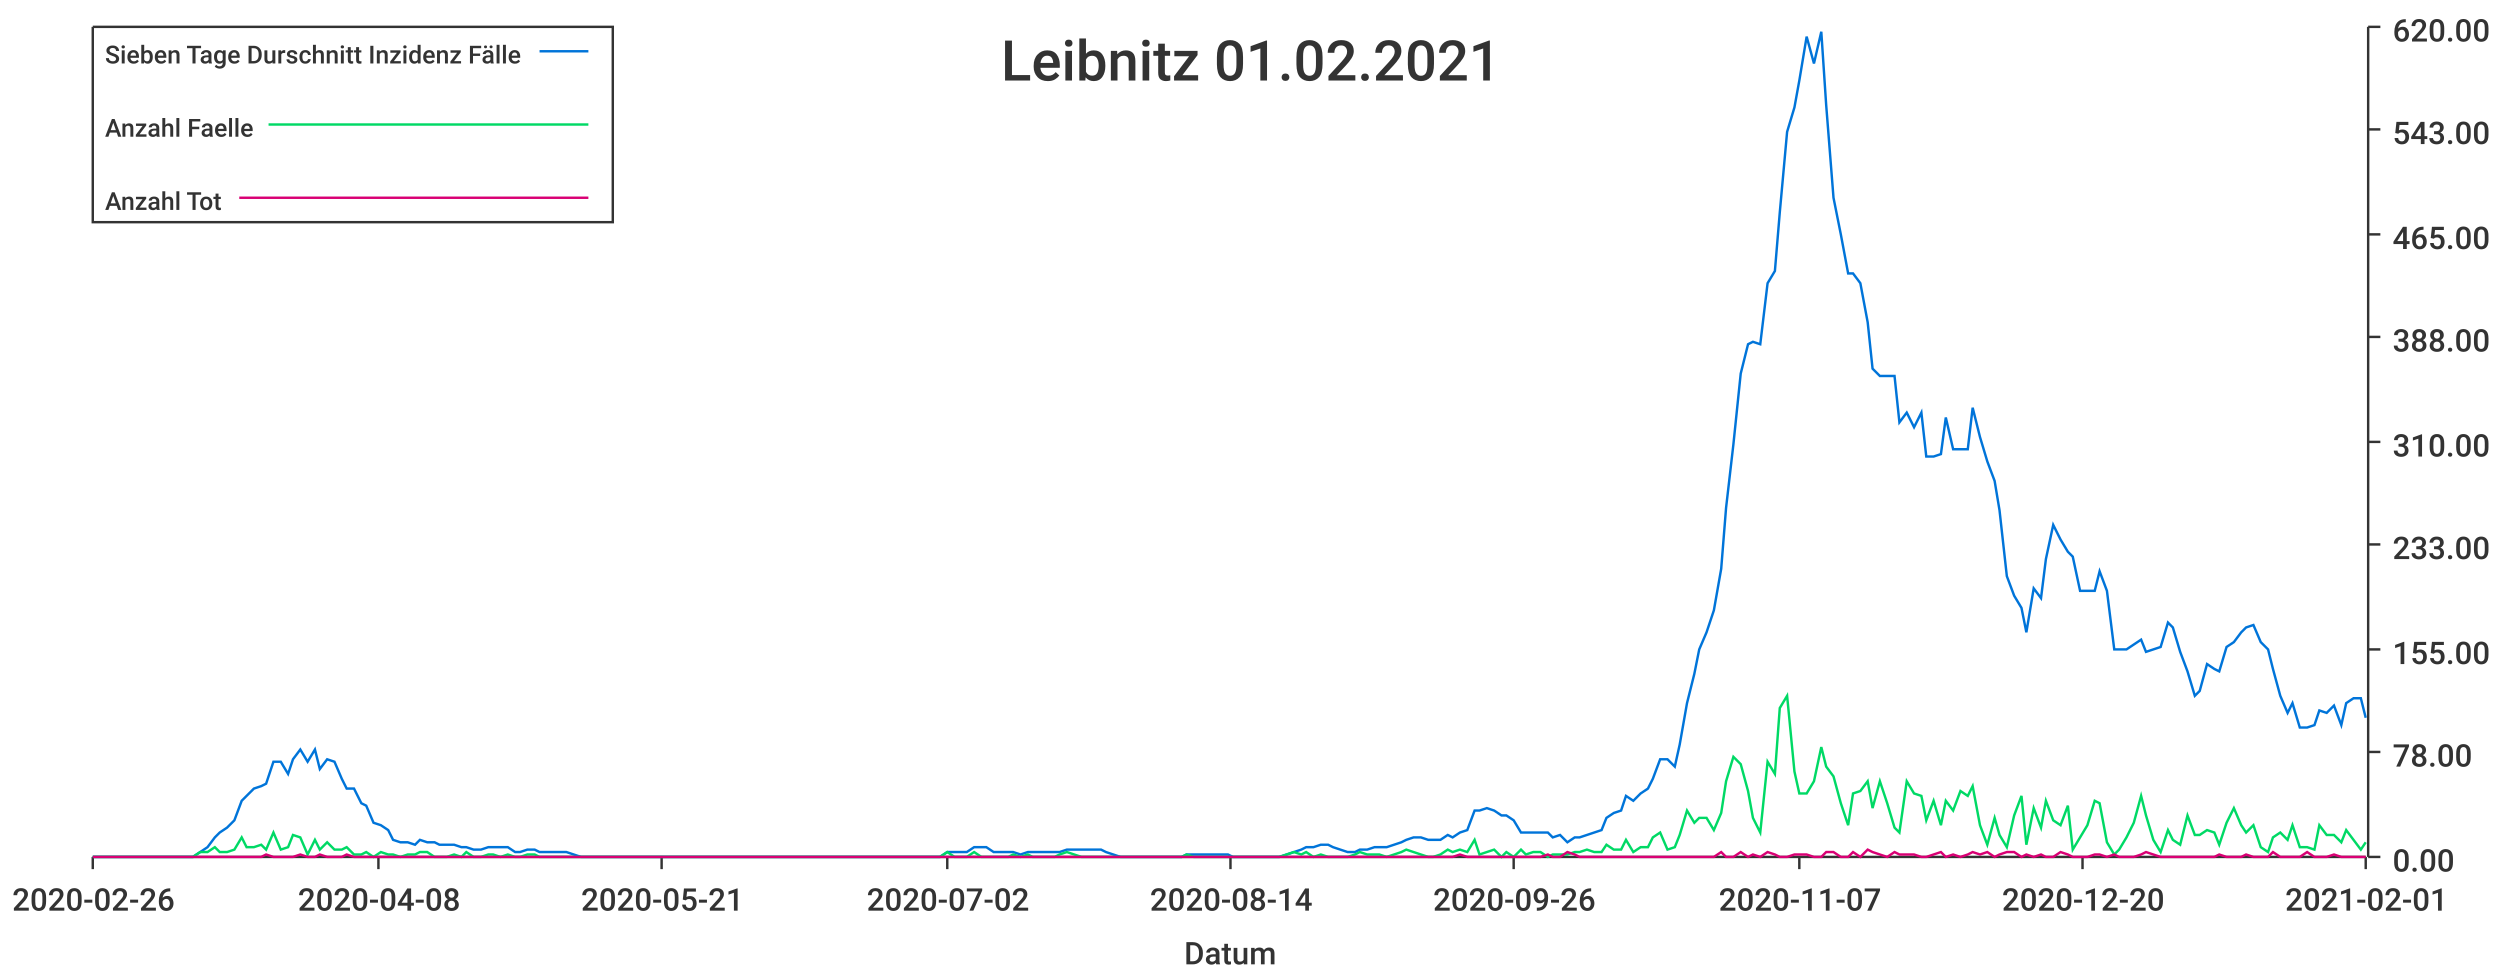
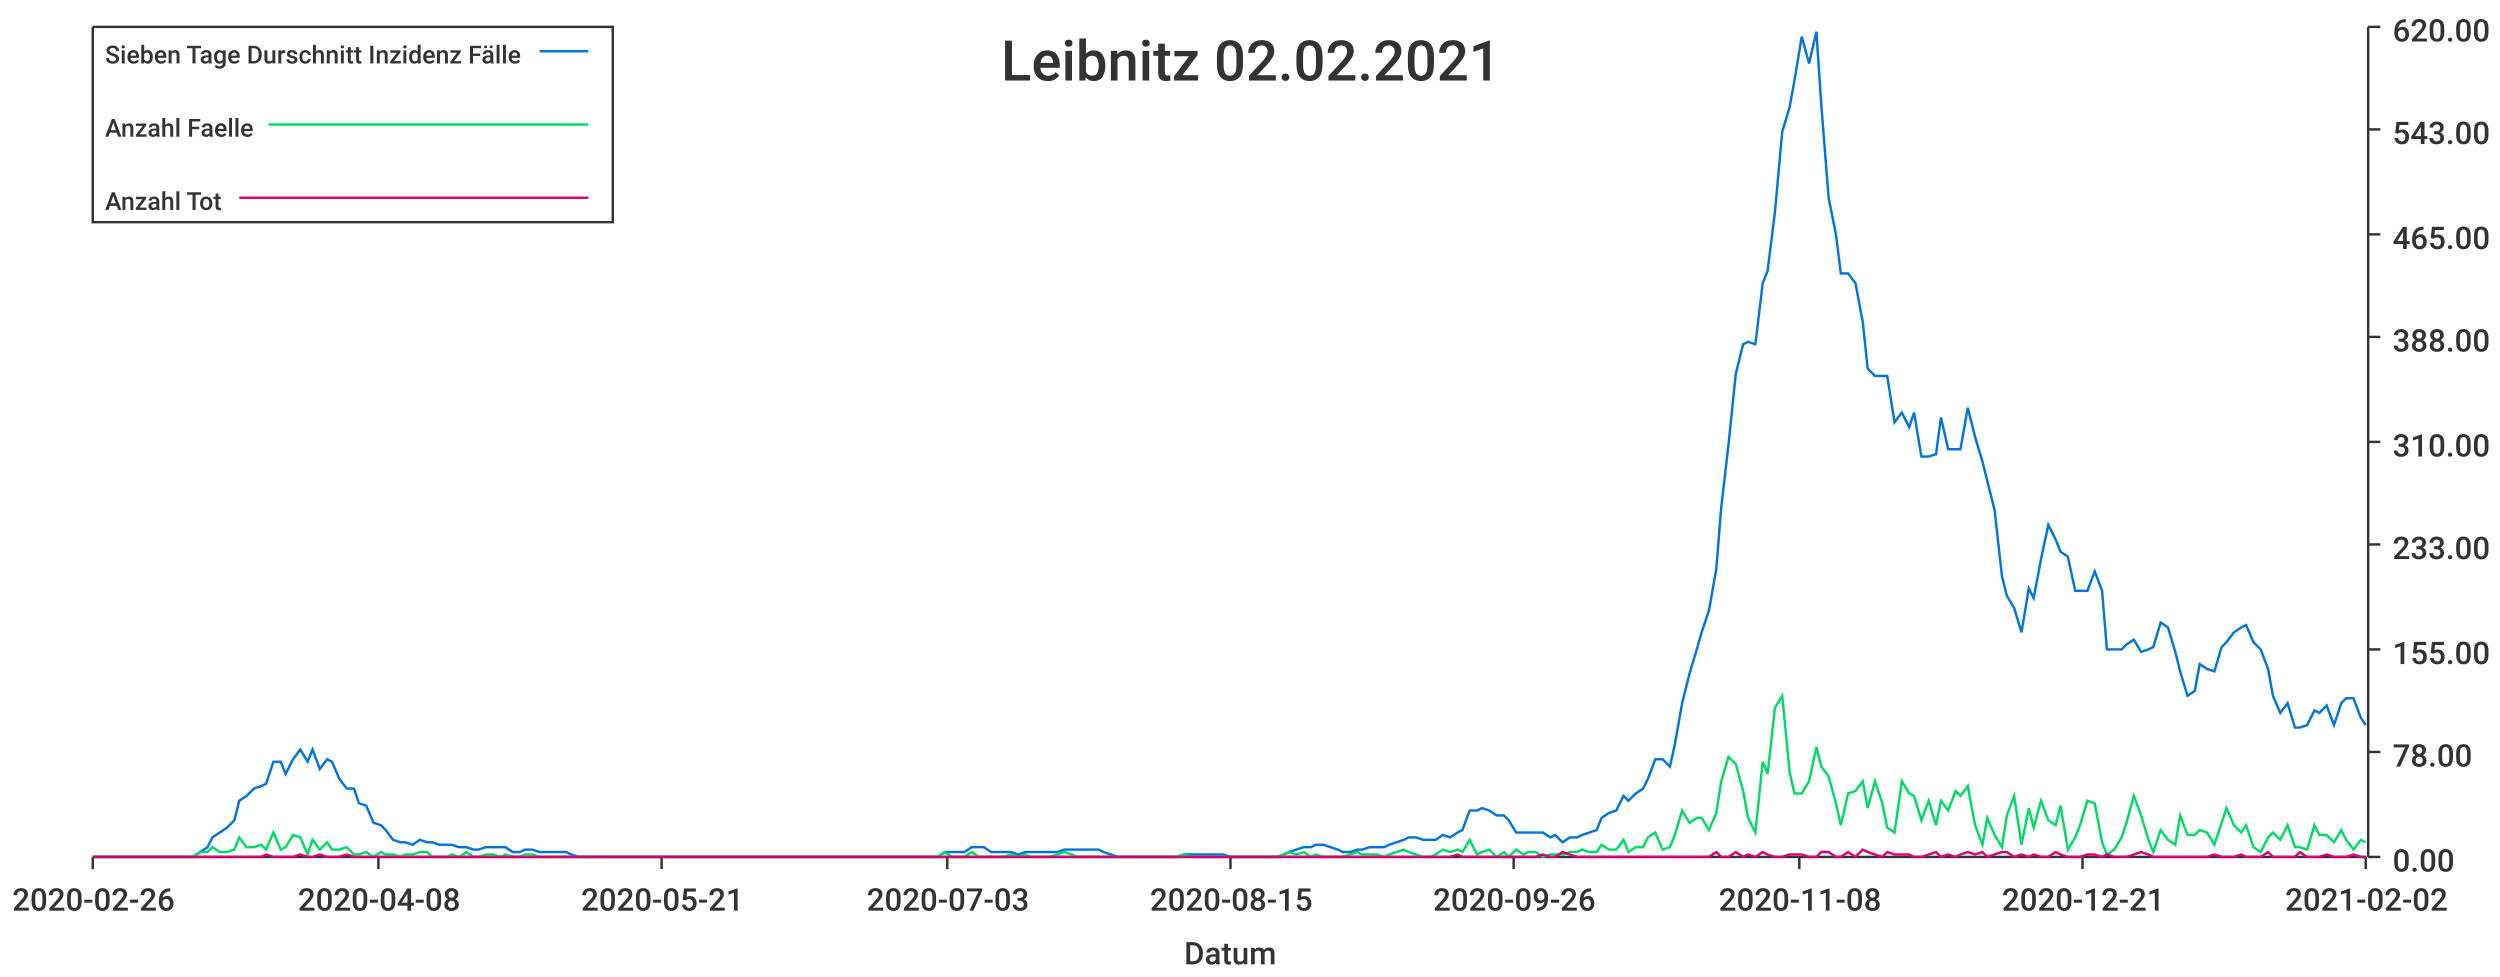
<svg xmlns="http://www.w3.org/2000/svg" width="1024" height="400">\n<path d="M 0 0 L 1024 0 L 1024 400 L 0 400 L 0 0" style="stroke-width:0;stroke:rgba(255,255,255,1.0);fill:rgba(255,255,255,1.0)" />
  <path d="M 38 11 L 969 11 L 969 351 L 38 351 L 38 11" style="stroke-width:0;stroke:rgba(255,255,255,1.0);fill:rgba(255,255,255,1.0)" />
  <path d="M 38 351 L 969 351" style="stroke-width:1;stroke:rgba(51,51,51,1.0);fill:none" />
  <path d="M 38 351 L 38 356" style="stroke-width:1;stroke:rgba(51,51,51,1.0);fill:none" />
  <text x="5" y="373" style="stroke-width:0;stroke:none;fill:rgba(51,51,51,1.0);font-size:12.8px;font-family:'Roboto Medium',sans-serif">2020-02-26</text>
  <path d="M 155 351 L 155 356" style="stroke-width:1;stroke:rgba(51,51,51,1.0);fill:none" />
  <text x="122" y="373" style="stroke-width:0;stroke:none;fill:rgba(51,51,51,1.0);font-size:12.8px;font-family:'Roboto Medium',sans-serif">2020-04-08</text>
  <path d="M 271 351 L 271 356" style="stroke-width:1;stroke:rgba(51,51,51,1.0);fill:none" />
  <text x="238" y="373" style="stroke-width:0;stroke:none;fill:rgba(51,51,51,1.0);font-size:12.8px;font-family:'Roboto Medium',sans-serif">2020-05-21</text>
  <path d="M 388 351 L 388 356" style="stroke-width:1;stroke:rgba(51,51,51,1.0);fill:none" />
-   <text x="355" y="373" style="stroke-width:0;stroke:none;fill:rgba(51,51,51,1.0);font-size:12.8px;font-family:'Roboto Medium',sans-serif">2020-07-02</text>
+   <text x="355" y="373" style="stroke-width:0;stroke:none;fill:rgba(51,51,51,1.0);font-size:12.8px;font-family:'Roboto Medium',sans-serif">2020-07-03</text>
  <path d="M 504 351 L 504 356" style="stroke-width:1;stroke:rgba(51,51,51,1.0);fill:none" />
-   <text x="471" y="373" style="stroke-width:0;stroke:none;fill:rgba(51,51,51,1.0);font-size:12.8px;font-family:'Roboto Medium',sans-serif">2020-08-14</text>
+   <text x="471" y="373" style="stroke-width:0;stroke:none;fill:rgba(51,51,51,1.0);font-size:12.8px;font-family:'Roboto Medium',sans-serif">2020-08-15</text>
  <path d="M 620 351 L 620 356" style="stroke-width:1;stroke:rgba(51,51,51,1.0);fill:none" />
  <text x="587" y="373" style="stroke-width:0;stroke:none;fill:rgba(51,51,51,1.0);font-size:12.8px;font-family:'Roboto Medium',sans-serif">2020-09-26</text>
  <path d="M 737 351 L 737 356" style="stroke-width:1;stroke:rgba(51,51,51,1.0);fill:none" />
-   <text x="704" y="373" style="stroke-width:0;stroke:none;fill:rgba(51,51,51,1.0);font-size:12.8px;font-family:'Roboto Medium',sans-serif">2020-11-07</text>
+   <text x="704" y="373" style="stroke-width:0;stroke:none;fill:rgba(51,51,51,1.0);font-size:12.8px;font-family:'Roboto Medium',sans-serif">2020-11-08</text>
  <path d="M 853 351 L 853 356" style="stroke-width:1;stroke:rgba(51,51,51,1.0);fill:none" />
-   <text x="820" y="373" style="stroke-width:0;stroke:none;fill:rgba(51,51,51,1.0);font-size:12.8px;font-family:'Roboto Medium',sans-serif">2020-12-20</text>
+   <text x="820" y="373" style="stroke-width:0;stroke:none;fill:rgba(51,51,51,1.0);font-size:12.8px;font-family:'Roboto Medium',sans-serif">2020-12-21</text>
  <path d="M 969 351 L 969 356" style="stroke-width:1;stroke:rgba(51,51,51,1.0);fill:none" />
-   <text x="936" y="373" style="stroke-width:0;stroke:none;fill:rgba(51,51,51,1.0);font-size:12.8px;font-family:'Roboto Medium',sans-serif">2021-02-01</text>
+   <text x="936" y="373" style="stroke-width:0;stroke:none;fill:rgba(51,51,51,1.0);font-size:12.8px;font-family:'Roboto Medium',sans-serif">2021-02-02</text>
  <text x="485" y="395" style="stroke-width:0;stroke:none;fill:rgba(51,51,51,1.0);font-size:12.8px;font-family:'Roboto Medium',sans-serif">Datum</text>
  <path d="M 970 351 L 970 11" style="stroke-width:1;stroke:rgba(51,51,51,1.0);fill:none" />
  <path d="M 970 351 L 975 351" style="stroke-width:1;stroke:rgba(51,51,51,1.0);fill:none" />
  <text x="980" y="357" style="stroke-width:0;stroke:none;fill:rgba(51,51,51,1.0);font-size:12.8px;font-family:'Roboto Medium',sans-serif">0.00</text>
  <path d="M 970 308 L 975 308" style="stroke-width:1;stroke:rgba(51,51,51,1.0);fill:none" />
  <text x="980" y="314" style="stroke-width:0;stroke:none;fill:rgba(51,51,51,1.0);font-size:12.8px;font-family:'Roboto Medium',sans-serif">78.00</text>
  <path d="M 970 266 L 975 266" style="stroke-width:1;stroke:rgba(51,51,51,1.0);fill:none" />
  <text x="980" y="272" style="stroke-width:0;stroke:none;fill:rgba(51,51,51,1.0);font-size:12.8px;font-family:'Roboto Medium',sans-serif">155.00</text>
  <path d="M 970 223 L 975 223" style="stroke-width:1;stroke:rgba(51,51,51,1.0);fill:none" />
  <text x="980" y="229" style="stroke-width:0;stroke:none;fill:rgba(51,51,51,1.0);font-size:12.8px;font-family:'Roboto Medium',sans-serif">233.00</text>
  <path d="M 970 181 L 975 181" style="stroke-width:1;stroke:rgba(51,51,51,1.0);fill:none" />
  <text x="980" y="187" style="stroke-width:0;stroke:none;fill:rgba(51,51,51,1.0);font-size:12.8px;font-family:'Roboto Medium',sans-serif">310.00</text>
  <path d="M 970 138 L 975 138" style="stroke-width:1;stroke:rgba(51,51,51,1.0);fill:none" />
  <text x="980" y="144" style="stroke-width:0;stroke:none;fill:rgba(51,51,51,1.0);font-size:12.8px;font-family:'Roboto Medium',sans-serif">388.00</text>
  <path d="M 970 96 L 975 96" style="stroke-width:1;stroke:rgba(51,51,51,1.0);fill:none" />
  <text x="980" y="102" style="stroke-width:0;stroke:none;fill:rgba(51,51,51,1.0);font-size:12.8px;font-family:'Roboto Medium',sans-serif">465.00</text>
  <path d="M 970 53 L 975 53" style="stroke-width:1;stroke:rgba(51,51,51,1.0);fill:none" />
  <text x="980" y="59" style="stroke-width:0;stroke:none;fill:rgba(51,51,51,1.0);font-size:12.8px;font-family:'Roboto Medium',sans-serif">543.00</text>
  <path d="M 970 11 L 975 11" style="stroke-width:1;stroke:rgba(51,51,51,1.0);fill:none" />
  <text x="980" y="17" style="stroke-width:0;stroke:none;fill:rgba(51,51,51,1.0);font-size:12.8px;font-family:'Roboto Medium',sans-serif">620.00</text>
-   <path d="M 38 351 L 41 351 L 44 351 L 47 351 L 49 351 L 52 351 L 55 351 L 58 351 L 60 351 L 63 351 L 66 351 L 69 351 L 71 351 L 74 351 L 77 351 L 79 351 L 82 349 L 85 347 L 88 343 L 90 341 L 93 339 L 96 336 L 99 328 L 101 326 L 104 323 L 107 322 L 109 321 L 112 312 L 115 312 L 118 317 L 120 311 L 123 307 L 126 312 L 129 307 L 131 315 L 134 311 L 137 312 L 140 319 L 142 323 L 145 323 L 148 329 L 150 330 L 153 337 L 156 338 L 159 340 L 161 344 L 164 345 L 167 345 L 170 346 L 172 344 L 175 345 L 178 345 L 180 346 L 183 346 L 186 346 L 189 347 L 191 347 L 194 348 L 197 348 L 200 347 L 202 347 L 205 347 L 208 347 L 211 349 L 213 349 L 216 348 L 219 348 L 221 349 L 224 349 L 227 349 L 230 349 L 232 349 L 235 350 L 238 351 L 241 351 L 243 351 L 246 351 L 249 351 L 251 351 L 254 351 L 257 351 L 260 351 L 262 351 L 265 351 L 268 351 L 271 351 L 273 351 L 276 351 L 279 351 L 281 351 L 284 351 L 287 351 L 290 351 L 292 351 L 295 351 L 298 351 L 301 351 L 303 351 L 306 351 L 309 351 L 312 351 L 314 351 L 317 351 L 320 351 L 322 351 L 325 351 L 328 351 L 331 351 L 333 351 L 336 351 L 339 351 L 342 351 L 344 351 L 347 351 L 350 351 L 352 351 L 355 351 L 358 351 L 361 351 L 363 351 L 366 351 L 369 351 L 372 351 L 374 351 L 377 351 L 380 351 L 383 351 L 385 351 L 388 349 L 391 349 L 393 349 L 396 349 L 399 347 L 402 347 L 404 347 L 407 349 L 410 349 L 413 349 L 415 349 L 418 350 L 421 349 L 423 349 L 426 349 L 429 349 L 432 349 L 434 349 L 437 348 L 440 348 L 443 348 L 445 348 L 448 348 L 451 348 L 453 349 L 456 350 L 459 351 L 462 351 L 464 351 L 467 351 L 470 351 L 473 351 L 475 351 L 478 351 L 481 351 L 484 351 L 486 350 L 489 350 L 492 350 L 494 350 L 497 350 L 500 350 L 503 350 L 505 351 L 508 351 L 511 351 L 514 351 L 516 351 L 519 351 L 522 351 L 524 351 L 527 350 L 530 349 L 533 348 L 535 347 L 538 347 L 541 346 L 544 346 L 546 347 L 549 348 L 552 349 L 555 349 L 557 348 L 560 348 L 563 347 L 565 347 L 568 347 L 571 346 L 574 345 L 576 344 L 579 343 L 582 343 L 585 344 L 587 344 L 590 344 L 593 342 L 595 343 L 598 341 L 601 340 L 604 332 L 606 332 L 609 331 L 612 332 L 615 334 L 617 334 L 620 336 L 623 341 L 625 341 L 628 341 L 631 341 L 634 341 L 636 343 L 639 342 L 642 345 L 645 343 L 647 343 L 650 342 L 653 341 L 656 340 L 658 335 L 661 333 L 664 332 L 666 326 L 669 328 L 672 325 L 675 323 L 677 319 L 680 311 L 683 311 L 686 314 L 688 305 L 691 288 L 694 276 L 696 266 L 699 259 L 702 250 L 705 233 L 707 208 L 710 182 L 713 153 L 716 141 L 718 140 L 721 141 L 724 116 L 727 111 L 729 87 L 732 54 L 735 44 L 737 33 L 740 15 L 743 26 L 746 13 L 748 43 L 751 81 L 754 96 L 757 112 L 759 112 L 762 116 L 765 132 L 767 151 L 770 154 L 773 154 L 776 154 L 778 173 L 781 169 L 784 175 L 787 169 L 789 187 L 792 187 L 795 186 L 797 171 L 800 184 L 803 184 L 806 184 L 808 167 L 811 179 L 814 189 L 817 197 L 819 209 L 822 236 L 825 244 L 828 249 L 830 259 L 833 241 L 836 245 L 838 229 L 841 215 L 844 221 L 847 226 L 849 228 L 852 242 L 855 242 L 858 242 L 860 234 L 863 242 L 866 266 L 868 266 L 871 266 L 874 264 L 877 262 L 879 267 L 882 266 L 885 265 L 888 255 L 890 257 L 893 267 L 896 275 L 899 285 L 901 283 L 904 272 L 907 274 L 909 275 L 912 265 L 915 263 L 918 259 L 920 257 L 923 256 L 926 263 L 929 266 L 931 274 L 934 285 L 937 292 L 939 288 L 942 298 L 945 298 L 948 297 L 950 291 L 953 292 L 956 289 L 959 297 L 961 288 L 964 286 L 967 286 L 969 294" style="stroke-width:1;stroke:rgba(0,116,217,1.0);fill:none" />
-   <path d="M 38 351 L 41 351 L 44 351 L 47 351 L 49 351 L 52 351 L 55 351 L 58 351 L 60 351 L 63 351 L 66 351 L 69 351 L 71 351 L 74 351 L 77 351 L 79 351 L 82 349 L 85 349 L 88 347 L 90 349 L 93 349 L 96 348 L 99 343 L 101 347 L 104 347 L 107 346 L 109 348 L 112 341 L 115 348 L 118 347 L 120 342 L 123 343 L 126 350 L 129 344 L 131 348 L 134 345 L 137 348 L 140 348 L 142 347 L 145 350 L 148 350 L 150 349 L 153 351 L 156 349 L 159 350 L 161 350 L 164 351 L 167 350 L 170 350 L 172 349 L 175 349 L 178 351 L 180 351 L 183 351 L 186 350 L 189 351 L 191 349 L 194 351 L 197 351 L 200 350 L 202 350 L 205 351 L 208 350 L 211 351 L 213 351 L 216 350 L 219 350 L 221 351 L 224 351 L 227 351 L 230 351 L 232 351 L 235 351 L 238 351 L 241 351 L 243 351 L 246 351 L 249 351 L 251 351 L 254 351 L 257 351 L 260 351 L 262 351 L 265 351 L 268 351 L 271 351 L 273 351 L 276 351 L 279 351 L 281 351 L 284 351 L 287 351 L 290 351 L 292 351 L 295 351 L 298 351 L 301 351 L 303 351 L 306 351 L 309 351 L 312 351 L 314 351 L 317 351 L 320 351 L 322 351 L 325 351 L 328 351 L 331 351 L 333 351 L 336 351 L 339 351 L 342 351 L 344 351 L 347 351 L 350 351 L 352 351 L 355 351 L 358 351 L 361 351 L 363 351 L 366 351 L 369 351 L 372 351 L 374 351 L 377 351 L 380 351 L 383 351 L 385 351 L 388 349 L 391 351 L 393 351 L 396 351 L 399 349 L 402 351 L 404 351 L 407 351 L 410 351 L 413 351 L 415 350 L 418 351 L 421 350 L 423 351 L 426 351 L 429 351 L 432 351 L 434 350 L 437 349 L 440 350 L 443 351 L 445 351 L 448 351 L 451 351 L 453 351 L 456 351 L 459 351 L 462 351 L 464 351 L 467 351 L 470 351 L 473 351 L 475 351 L 478 351 L 481 351 L 484 351 L 486 350 L 489 351 L 492 351 L 494 351 L 497 351 L 500 351 L 503 351 L 505 351 L 508 351 L 511 351 L 514 351 L 516 351 L 519 351 L 522 351 L 524 351 L 527 350 L 530 349 L 533 350 L 535 349 L 538 351 L 541 350 L 544 351 L 546 351 L 549 351 L 552 351 L 555 350 L 557 349 L 560 350 L 563 350 L 565 350 L 568 351 L 571 350 L 574 349 L 576 348 L 579 349 L 582 350 L 585 351 L 587 351 L 590 350 L 593 348 L 595 349 L 598 348 L 601 349 L 604 344 L 606 350 L 609 349 L 612 348 L 615 351 L 617 349 L 620 351 L 623 348 L 625 350 L 628 349 L 631 349 L 634 351 L 636 350 L 639 350 L 642 350 L 645 349 L 647 349 L 650 348 L 653 349 L 656 349 L 658 346 L 661 348 L 664 348 L 666 344 L 669 349 L 672 347 L 675 347 L 677 343 L 680 341 L 683 348 L 686 347 L 688 342 L 691 332 L 694 337 L 696 335 L 699 335 L 702 340 L 705 333 L 707 320 L 710 310 L 713 313 L 716 324 L 718 335 L 721 341 L 724 312 L 727 317 L 729 290 L 732 285 L 735 316 L 737 325 L 740 325 L 743 320 L 746 306 L 748 314 L 751 318 L 754 329 L 757 338 L 759 325 L 762 324 L 765 320 L 767 331 L 770 320 L 773 329 L 776 339 L 778 341 L 781 320 L 784 325 L 787 326 L 789 336 L 792 328 L 795 338 L 797 328 L 800 332 L 803 324 L 806 326 L 808 322 L 811 338 L 814 346 L 817 335 L 819 342 L 822 347 L 825 334 L 828 326 L 830 346 L 833 331 L 836 339 L 838 328 L 841 336 L 844 338 L 847 330 L 849 348 L 852 343 L 855 338 L 858 328 L 860 329 L 863 345 L 866 350 L 868 348 L 871 343 L 874 337 L 877 326 L 879 334 L 882 344 L 885 349 L 888 340 L 890 344 L 893 346 L 896 334 L 899 342 L 901 342 L 904 340 L 907 341 L 909 346 L 912 337 L 915 331 L 918 338 L 920 341 L 923 338 L 926 347 L 929 349 L 931 343 L 934 341 L 937 344 L 939 338 L 942 347 L 945 347 L 948 348 L 950 338 L 953 342 L 956 342 L 959 345 L 961 340 L 964 344 L 967 348 L 969 345" style="stroke-width:1;stroke:rgba(0,217,101,1.0);fill:none" />
-   <path d="M 38 351 L 41 351 L 44 351 L 47 351 L 49 351 L 52 351 L 55 351 L 58 351 L 60 351 L 63 351 L 66 351 L 69 351 L 71 351 L 74 351 L 77 351 L 79 351 L 82 351 L 85 351 L 88 351 L 90 351 L 93 351 L 96 351 L 99 351 L 101 351 L 104 351 L 107 351 L 109 350 L 112 351 L 115 351 L 118 351 L 120 351 L 123 350 L 126 351 L 129 351 L 131 350 L 134 351 L 137 351 L 140 351 L 142 350 L 145 351 L 148 351 L 150 351 L 153 351 L 156 351 L 159 351 L 161 351 L 164 351 L 167 351 L 170 351 L 172 351 L 175 351 L 178 351 L 180 351 L 183 351 L 186 351 L 189 351 L 191 351 L 194 351 L 197 351 L 200 351 L 202 351 L 205 351 L 208 351 L 211 351 L 213 351 L 216 351 L 219 351 L 221 351 L 224 351 L 227 351 L 230 351 L 232 351 L 235 351 L 238 351 L 241 351 L 243 351 L 246 351 L 249 351 L 251 351 L 254 351 L 257 351 L 260 351 L 262 351 L 265 351 L 268 351 L 271 351 L 273 351 L 276 351 L 279 351 L 281 351 L 284 351 L 287 351 L 290 351 L 292 351 L 295 351 L 298 351 L 301 351 L 303 351 L 306 351 L 309 351 L 312 351 L 314 351 L 317 351 L 320 351 L 322 351 L 325 351 L 328 351 L 331 351 L 333 351 L 336 351 L 339 351 L 342 351 L 344 351 L 347 351 L 350 351 L 352 351 L 355 351 L 358 351 L 361 351 L 363 351 L 366 351 L 369 351 L 372 351 L 374 351 L 377 351 L 380 351 L 383 351 L 385 351 L 388 351 L 391 351 L 393 351 L 396 351 L 399 351 L 402 351 L 404 351 L 407 351 L 410 351 L 413 351 L 415 351 L 418 351 L 421 351 L 423 351 L 426 351 L 429 351 L 432 351 L 434 351 L 437 351 L 440 351 L 443 351 L 445 351 L 448 351 L 451 351 L 453 351 L 456 351 L 459 351 L 462 351 L 464 351 L 467 351 L 470 351 L 473 351 L 475 351 L 478 351 L 481 351 L 484 351 L 486 351 L 489 351 L 492 351 L 494 351 L 497 351 L 500 351 L 503 351 L 505 351 L 508 351 L 511 351 L 514 351 L 516 351 L 519 351 L 522 351 L 524 351 L 527 351 L 530 351 L 533 351 L 535 351 L 538 351 L 541 351 L 544 351 L 546 351 L 549 351 L 552 351 L 555 351 L 557 351 L 560 351 L 563 351 L 565 351 L 568 351 L 571 351 L 574 351 L 576 351 L 579 351 L 582 351 L 585 351 L 587 351 L 590 351 L 593 351 L 595 351 L 598 350 L 601 351 L 604 351 L 606 351 L 609 351 L 612 351 L 615 351 L 617 351 L 620 351 L 623 351 L 625 351 L 628 351 L 631 351 L 634 350 L 636 351 L 639 351 L 642 349 L 645 350 L 647 351 L 650 351 L 653 351 L 656 351 L 658 351 L 661 351 L 664 351 L 666 351 L 669 351 L 672 351 L 675 351 L 677 351 L 680 351 L 683 351 L 686 351 L 688 351 L 691 351 L 694 351 L 696 351 L 699 351 L 702 351 L 705 349 L 707 351 L 710 351 L 713 349 L 716 351 L 718 350 L 721 351 L 724 349 L 727 350 L 729 351 L 732 351 L 735 350 L 737 350 L 740 350 L 743 351 L 746 351 L 748 349 L 751 349 L 754 351 L 757 351 L 759 349 L 762 351 L 765 348 L 767 349 L 770 350 L 773 351 L 776 349 L 778 350 L 781 350 L 784 350 L 787 351 L 789 351 L 792 350 L 795 349 L 797 351 L 800 350 L 803 351 L 806 350 L 808 349 L 811 350 L 814 349 L 817 351 L 819 350 L 822 349 L 825 349 L 828 351 L 830 350 L 833 351 L 836 350 L 838 351 L 841 351 L 844 349 L 847 350 L 849 351 L 852 351 L 855 351 L 858 350 L 860 350 L 863 351 L 866 350 L 868 351 L 871 351 L 874 351 L 877 350 L 879 349 L 882 350 L 885 351 L 888 351 L 890 351 L 893 351 L 896 351 L 899 351 L 901 351 L 904 351 L 907 351 L 909 350 L 912 351 L 915 351 L 918 351 L 920 350 L 923 351 L 926 351 L 929 351 L 931 349 L 934 351 L 937 351 L 939 351 L 942 351 L 945 349 L 948 351 L 950 351 L 953 351 L 956 350 L 959 351 L 961 351 L 964 351 L 967 351 L 969 351" style="stroke-width:1;stroke:rgba(217,0,116,1.0);fill:none" />
-   <text x="410" y="33" style="stroke-width:0;stroke:none;fill:rgba(51,51,51,1.0);font-size:23.0px;font-family:'Roboto Medium',sans-serif">Leibnitz 01.02.2021</text>
+   <path d="M 38 351 L 41 351 L 44 351 L 47 351 L 49 351 L 52 351 L 55 351 L 58 351 L 60 351 L 63 351 L 66 351 L 68 351 L 71 351 L 74 351 L 77 351 L 79 351 L 82 349 L 85 347 L 87 343 L 90 341 L 93 339 L 96 336 L 98 328 L 101 326 L 104 323 L 107 322 L 109 321 L 112 312 L 115 312 L 117 317 L 120 311 L 123 307 L 126 312 L 128 307 L 131 315 L 134 311 L 136 312 L 139 319 L 142 323 L 145 323 L 147 329 L 150 330 L 153 337 L 156 338 L 158 340 L 161 344 L 164 345 L 166 345 L 169 346 L 172 344 L 175 345 L 177 345 L 180 346 L 183 346 L 185 346 L 188 347 L 191 347 L 194 348 L 196 348 L 199 347 L 202 347 L 205 347 L 207 347 L 210 349 L 213 349 L 215 348 L 218 348 L 221 349 L 224 349 L 226 349 L 229 349 L 232 349 L 234 350 L 237 351 L 240 351 L 243 351 L 245 351 L 248 351 L 251 351 L 254 351 L 256 351 L 259 351 L 262 351 L 264 351 L 267 351 L 270 351 L 273 351 L 275 351 L 278 351 L 281 351 L 283 351 L 286 351 L 289 351 L 292 351 L 294 351 L 297 351 L 300 351 L 303 351 L 305 351 L 308 351 L 311 351 L 313 351 L 316 351 L 319 351 L 322 351 L 324 351 L 327 351 L 330 351 L 332 351 L 335 351 L 338 351 L 341 351 L 343 351 L 346 351 L 349 351 L 352 351 L 354 351 L 357 351 L 360 351 L 362 351 L 365 351 L 368 351 L 371 351 L 373 351 L 376 351 L 379 351 L 381 351 L 384 351 L 387 349 L 390 349 L 392 349 L 395 349 L 398 347 L 401 347 L 403 347 L 406 349 L 409 349 L 411 349 L 414 349 L 417 350 L 420 349 L 422 349 L 425 349 L 428 349 L 430 349 L 433 349 L 436 348 L 439 348 L 441 348 L 444 348 L 447 348 L 450 348 L 452 349 L 455 350 L 458 351 L 460 351 L 463 351 L 466 351 L 469 351 L 471 351 L 474 351 L 477 351 L 479 351 L 482 351 L 485 350 L 488 350 L 490 350 L 493 350 L 496 350 L 499 350 L 501 350 L 504 351 L 507 351 L 509 351 L 512 351 L 515 351 L 518 351 L 520 351 L 523 351 L 526 350 L 528 349 L 531 348 L 534 347 L 537 347 L 539 346 L 542 346 L 545 347 L 548 348 L 550 349 L 553 349 L 556 348 L 558 348 L 561 347 L 564 347 L 567 347 L 569 346 L 572 345 L 575 344 L 577 343 L 580 343 L 583 344 L 586 344 L 588 344 L 591 342 L 594 343 L 597 341 L 599 340 L 602 332 L 605 332 L 607 331 L 610 332 L 613 334 L 616 334 L 618 336 L 621 341 L 624 341 L 626 341 L 629 341 L 632 341 L 635 343 L 637 342 L 640 345 L 643 343 L 646 343 L 648 342 L 651 341 L 654 340 L 656 335 L 659 333 L 662 332 L 665 326 L 667 328 L 670 325 L 673 323 L 675 319 L 678 311 L 681 311 L 684 314 L 686 305 L 689 288 L 692 276 L 695 266 L 697 259 L 700 250 L 703 233 L 705 208 L 708 182 L 711 153 L 714 141 L 716 140 L 719 141 L 722 116 L 724 111 L 727 87 L 730 54 L 733 44 L 735 33 L 738 15 L 741 26 L 744 13 L 746 43 L 749 81 L 752 96 L 754 112 L 757 112 L 760 116 L 763 132 L 765 151 L 768 154 L 771 154 L 773 154 L 776 173 L 779 169 L 782 175 L 784 169 L 787 187 L 790 187 L 793 186 L 795 171 L 798 184 L 801 184 L 803 184 L 806 167 L 809 179 L 812 189 L 814 197 L 817 209 L 820 236 L 822 244 L 825 249 L 828 259 L 831 241 L 833 245 L 836 229 L 839 215 L 842 221 L 844 226 L 847 228 L 850 242 L 852 242 L 855 242 L 858 234 L 861 242 L 863 266 L 866 266 L 869 266 L 871 264 L 874 262 L 877 267 L 880 266 L 882 265 L 885 255 L 888 257 L 891 267 L 893 275 L 896 285 L 899 283 L 901 272 L 904 274 L 907 275 L 910 265 L 912 263 L 915 259 L 918 257 L 920 256 L 923 263 L 926 266 L 929 274 L 931 285 L 934 292 L 937 288 L 940 298 L 942 298 L 945 297 L 948 291 L 950 292 L 953 289 L 956 297 L 959 288 L 961 286 L 964 286 L 967 294 L 969 297" style="stroke-width:1;stroke:rgba(0,116,217,1.0);fill:none" />
+   <path d="M 38 351 L 41 351 L 44 351 L 47 351 L 49 351 L 52 351 L 55 351 L 58 351 L 60 351 L 63 351 L 66 351 L 68 351 L 71 351 L 74 351 L 77 351 L 79 351 L 82 349 L 85 349 L 87 347 L 90 349 L 93 349 L 96 348 L 98 343 L 101 347 L 104 347 L 107 346 L 109 348 L 112 341 L 115 348 L 117 347 L 120 342 L 123 343 L 126 350 L 128 344 L 131 348 L 134 345 L 136 348 L 139 348 L 142 347 L 145 350 L 147 350 L 150 349 L 153 351 L 156 349 L 158 350 L 161 350 L 164 351 L 166 350 L 169 350 L 172 349 L 175 349 L 177 351 L 180 351 L 183 351 L 185 350 L 188 351 L 191 349 L 194 351 L 196 351 L 199 350 L 202 350 L 205 351 L 207 350 L 210 351 L 213 351 L 215 350 L 218 350 L 221 351 L 224 351 L 226 351 L 229 351 L 232 351 L 234 351 L 237 351 L 240 351 L 243 351 L 245 351 L 248 351 L 251 351 L 254 351 L 256 351 L 259 351 L 262 351 L 264 351 L 267 351 L 270 351 L 273 351 L 275 351 L 278 351 L 281 351 L 283 351 L 286 351 L 289 351 L 292 351 L 294 351 L 297 351 L 300 351 L 303 351 L 305 351 L 308 351 L 311 351 L 313 351 L 316 351 L 319 351 L 322 351 L 324 351 L 327 351 L 330 351 L 332 351 L 335 351 L 338 351 L 341 351 L 343 351 L 346 351 L 349 351 L 352 351 L 354 351 L 357 351 L 360 351 L 362 351 L 365 351 L 368 351 L 371 351 L 373 351 L 376 351 L 379 351 L 381 351 L 384 351 L 387 349 L 390 351 L 392 351 L 395 351 L 398 349 L 401 351 L 403 351 L 406 351 L 409 351 L 411 351 L 414 350 L 417 351 L 420 350 L 422 351 L 425 351 L 428 351 L 430 351 L 433 350 L 436 349 L 439 350 L 441 351 L 444 351 L 447 351 L 450 351 L 452 351 L 455 351 L 458 351 L 460 351 L 463 351 L 466 351 L 469 351 L 471 351 L 474 351 L 477 351 L 479 351 L 482 351 L 485 350 L 488 351 L 490 351 L 493 351 L 496 351 L 499 351 L 501 351 L 504 351 L 507 351 L 509 351 L 512 351 L 515 351 L 518 351 L 520 351 L 523 351 L 526 350 L 528 349 L 531 350 L 534 349 L 537 351 L 539 350 L 542 351 L 545 351 L 548 351 L 550 351 L 553 350 L 556 349 L 558 350 L 561 350 L 564 350 L 567 351 L 569 350 L 572 349 L 575 348 L 577 349 L 580 350 L 583 351 L 586 351 L 588 350 L 591 348 L 594 349 L 597 348 L 599 349 L 602 344 L 605 350 L 607 349 L 610 348 L 613 351 L 616 349 L 618 351 L 621 348 L 624 350 L 626 349 L 629 349 L 632 351 L 635 350 L 637 350 L 640 350 L 643 349 L 646 349 L 648 348 L 651 349 L 654 349 L 656 346 L 659 348 L 662 348 L 665 344 L 667 349 L 670 347 L 673 347 L 675 343 L 678 341 L 681 348 L 684 347 L 686 342 L 689 332 L 692 337 L 695 335 L 697 335 L 700 340 L 703 333 L 705 320 L 708 310 L 711 313 L 714 324 L 716 335 L 719 341 L 722 312 L 724 317 L 727 290 L 730 285 L 733 316 L 735 325 L 738 325 L 741 320 L 744 306 L 746 314 L 749 318 L 752 329 L 754 338 L 757 325 L 760 324 L 763 320 L 765 331 L 768 320 L 771 329 L 773 339 L 776 341 L 779 320 L 782 325 L 784 326 L 787 336 L 790 328 L 793 338 L 795 328 L 798 332 L 801 324 L 803 326 L 806 322 L 809 338 L 812 346 L 814 335 L 817 342 L 820 347 L 822 334 L 825 326 L 828 346 L 831 331 L 833 339 L 836 328 L 839 336 L 842 338 L 844 330 L 847 348 L 850 343 L 852 338 L 855 328 L 858 329 L 861 345 L 863 350 L 866 348 L 869 343 L 871 337 L 874 326 L 877 334 L 880 344 L 882 349 L 885 340 L 888 344 L 891 346 L 893 334 L 896 342 L 899 342 L 901 340 L 904 341 L 907 346 L 910 337 L 912 331 L 915 338 L 918 341 L 920 338 L 923 347 L 926 349 L 929 343 L 931 341 L 934 344 L 937 338 L 940 347 L 942 347 L 945 348 L 948 338 L 950 342 L 953 342 L 956 345 L 959 340 L 961 344 L 964 348 L 967 344 L 969 345" style="stroke-width:1;stroke:rgba(0,217,101,1.0);fill:none" />
+   <path d="M 38 351 L 41 351 L 44 351 L 47 351 L 49 351 L 52 351 L 55 351 L 58 351 L 60 351 L 63 351 L 66 351 L 68 351 L 71 351 L 74 351 L 77 351 L 79 351 L 82 351 L 85 351 L 87 351 L 90 351 L 93 351 L 96 351 L 98 351 L 101 351 L 104 351 L 107 351 L 109 350 L 112 351 L 115 351 L 117 351 L 120 351 L 123 350 L 126 351 L 128 351 L 131 350 L 134 351 L 136 351 L 139 351 L 142 350 L 145 351 L 147 351 L 150 351 L 153 351 L 156 351 L 158 351 L 161 351 L 164 351 L 166 351 L 169 351 L 172 351 L 175 351 L 177 351 L 180 351 L 183 351 L 185 351 L 188 351 L 191 351 L 194 351 L 196 351 L 199 351 L 202 351 L 205 351 L 207 351 L 210 351 L 213 351 L 215 351 L 218 351 L 221 351 L 224 351 L 226 351 L 229 351 L 232 351 L 234 351 L 237 351 L 240 351 L 243 351 L 245 351 L 248 351 L 251 351 L 254 351 L 256 351 L 259 351 L 262 351 L 264 351 L 267 351 L 270 351 L 273 351 L 275 351 L 278 351 L 281 351 L 283 351 L 286 351 L 289 351 L 292 351 L 294 351 L 297 351 L 300 351 L 303 351 L 305 351 L 308 351 L 311 351 L 313 351 L 316 351 L 319 351 L 322 351 L 324 351 L 327 351 L 330 351 L 332 351 L 335 351 L 338 351 L 341 351 L 343 351 L 346 351 L 349 351 L 352 351 L 354 351 L 357 351 L 360 351 L 362 351 L 365 351 L 368 351 L 371 351 L 373 351 L 376 351 L 379 351 L 381 351 L 384 351 L 387 351 L 390 351 L 392 351 L 395 351 L 398 351 L 401 351 L 403 351 L 406 351 L 409 351 L 411 351 L 414 351 L 417 351 L 420 351 L 422 351 L 425 351 L 428 351 L 430 351 L 433 351 L 436 351 L 439 351 L 441 351 L 444 351 L 447 351 L 450 351 L 452 351 L 455 351 L 458 351 L 460 351 L 463 351 L 466 351 L 469 351 L 471 351 L 474 351 L 477 351 L 479 351 L 482 351 L 485 351 L 488 351 L 490 351 L 493 351 L 496 351 L 499 351 L 501 351 L 504 351 L 507 351 L 509 351 L 512 351 L 515 351 L 518 351 L 520 351 L 523 351 L 526 351 L 528 351 L 531 351 L 534 351 L 537 351 L 539 351 L 542 351 L 545 351 L 548 351 L 550 351 L 553 351 L 556 351 L 558 351 L 561 351 L 564 351 L 567 351 L 569 351 L 572 351 L 575 351 L 577 351 L 580 351 L 583 351 L 586 351 L 588 351 L 591 351 L 594 351 L 597 350 L 599 351 L 602 351 L 605 351 L 607 351 L 610 351 L 613 351 L 616 351 L 618 351 L 621 351 L 624 351 L 626 351 L 629 351 L 632 350 L 635 351 L 637 351 L 640 349 L 643 350 L 646 351 L 648 351 L 651 351 L 654 351 L 656 351 L 659 351 L 662 351 L 665 351 L 667 351 L 670 351 L 673 351 L 675 351 L 678 351 L 681 351 L 684 351 L 686 351 L 689 351 L 692 351 L 695 351 L 697 351 L 700 351 L 703 349 L 705 351 L 708 351 L 711 349 L 714 351 L 716 350 L 719 351 L 722 349 L 724 350 L 727 351 L 730 351 L 733 350 L 735 350 L 738 350 L 741 351 L 744 351 L 746 349 L 749 349 L 752 351 L 754 351 L 757 349 L 760 351 L 763 348 L 765 349 L 768 350 L 771 351 L 773 349 L 776 350 L 779 350 L 782 350 L 784 351 L 787 351 L 790 350 L 793 349 L 795 351 L 798 350 L 801 351 L 803 350 L 806 349 L 809 350 L 812 349 L 814 351 L 817 350 L 820 349 L 822 349 L 825 351 L 828 350 L 831 351 L 833 350 L 836 351 L 839 351 L 842 349 L 844 350 L 847 351 L 850 351 L 852 351 L 855 350 L 858 350 L 861 351 L 863 350 L 866 351 L 869 351 L 871 351 L 874 350 L 877 349 L 880 350 L 882 351 L 885 351 L 888 351 L 891 351 L 893 351 L 896 351 L 899 351 L 901 351 L 904 351 L 907 350 L 910 351 L 912 351 L 915 351 L 918 350 L 920 351 L 923 351 L 926 351 L 929 349 L 931 351 L 934 351 L 937 351 L 940 351 L 942 349 L 945 351 L 948 351 L 950 351 L 953 350 L 956 351 L 959 351 L 961 351 L 964 350 L 967 351 L 969 351" style="stroke-width:1;stroke:rgba(217,0,116,1.0);fill:none" />
+   <text x="410" y="33" style="stroke-width:0;stroke:none;fill:rgba(51,51,51,1.0);font-size:23.0px;font-family:'Roboto Medium',sans-serif">Leibnitz 02.02.2021</text>
  <path d="M 38 11 L 251 11 L 251 91 L 38 91 L 38 11" style="stroke-width:1;stroke:rgba(51,51,51,1.0);fill:rgba(255,255,255,1.0)" />
  <text x="43" y="26" style="stroke-width:0;stroke:none;fill:rgba(51,51,51,1.0);font-size:10.2px;font-family:'Roboto Medium',sans-serif">Sieben Tage Durschnitt Inzidenz Fälle</text>
  <path d="M 221 21 L 241 21" style="stroke-width:1;stroke:rgba(0,116,217,1.0);fill:none" />
  <text x="43" y="56" style="stroke-width:0;stroke:none;fill:rgba(51,51,51,1.0);font-size:10.2px;font-family:'Roboto Medium',sans-serif">Anzahl Faelle</text>
  <path d="M 110 51 L 241 51" style="stroke-width:1;stroke:rgba(0,217,101,1.0);fill:none" />
  <text x="43" y="86" style="stroke-width:0;stroke:none;fill:rgba(51,51,51,1.0);font-size:10.2px;font-family:'Roboto Medium',sans-serif">Anzahl Tot</text>
  <path d="M 98 81 L 241 81" style="stroke-width:1;stroke:rgba(217,0,116,1.0);fill:none" />
</svg>
